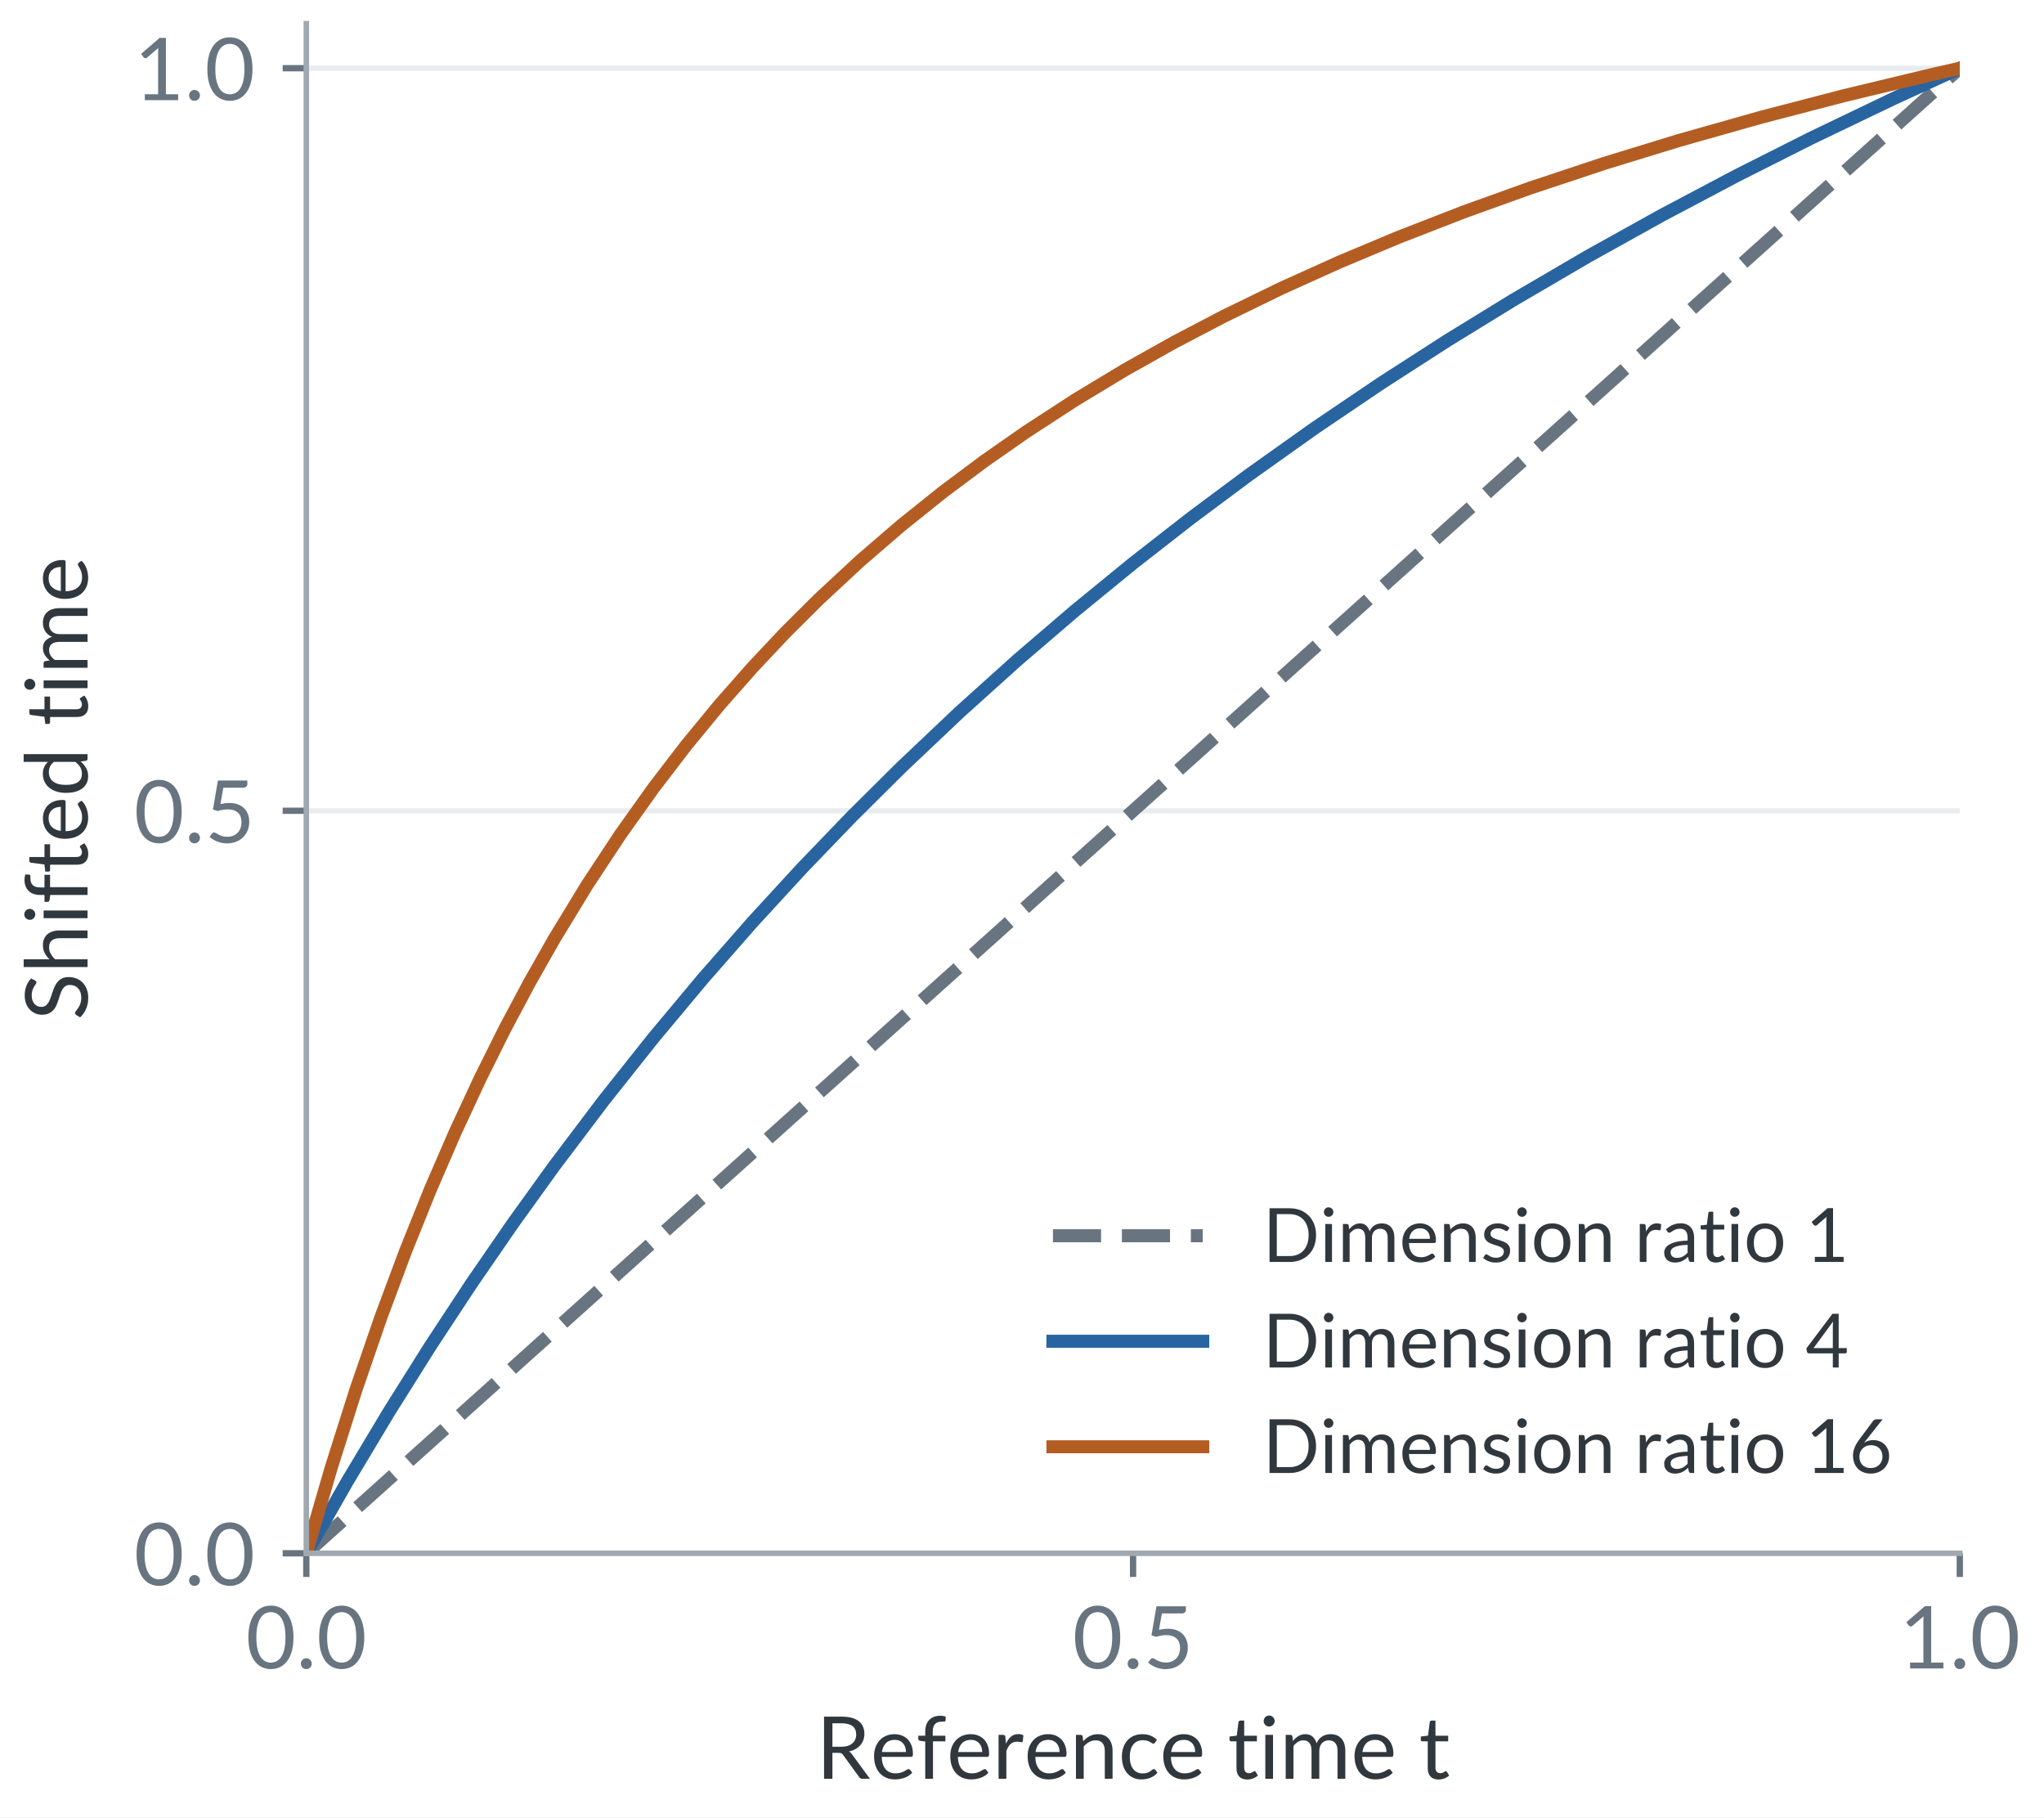
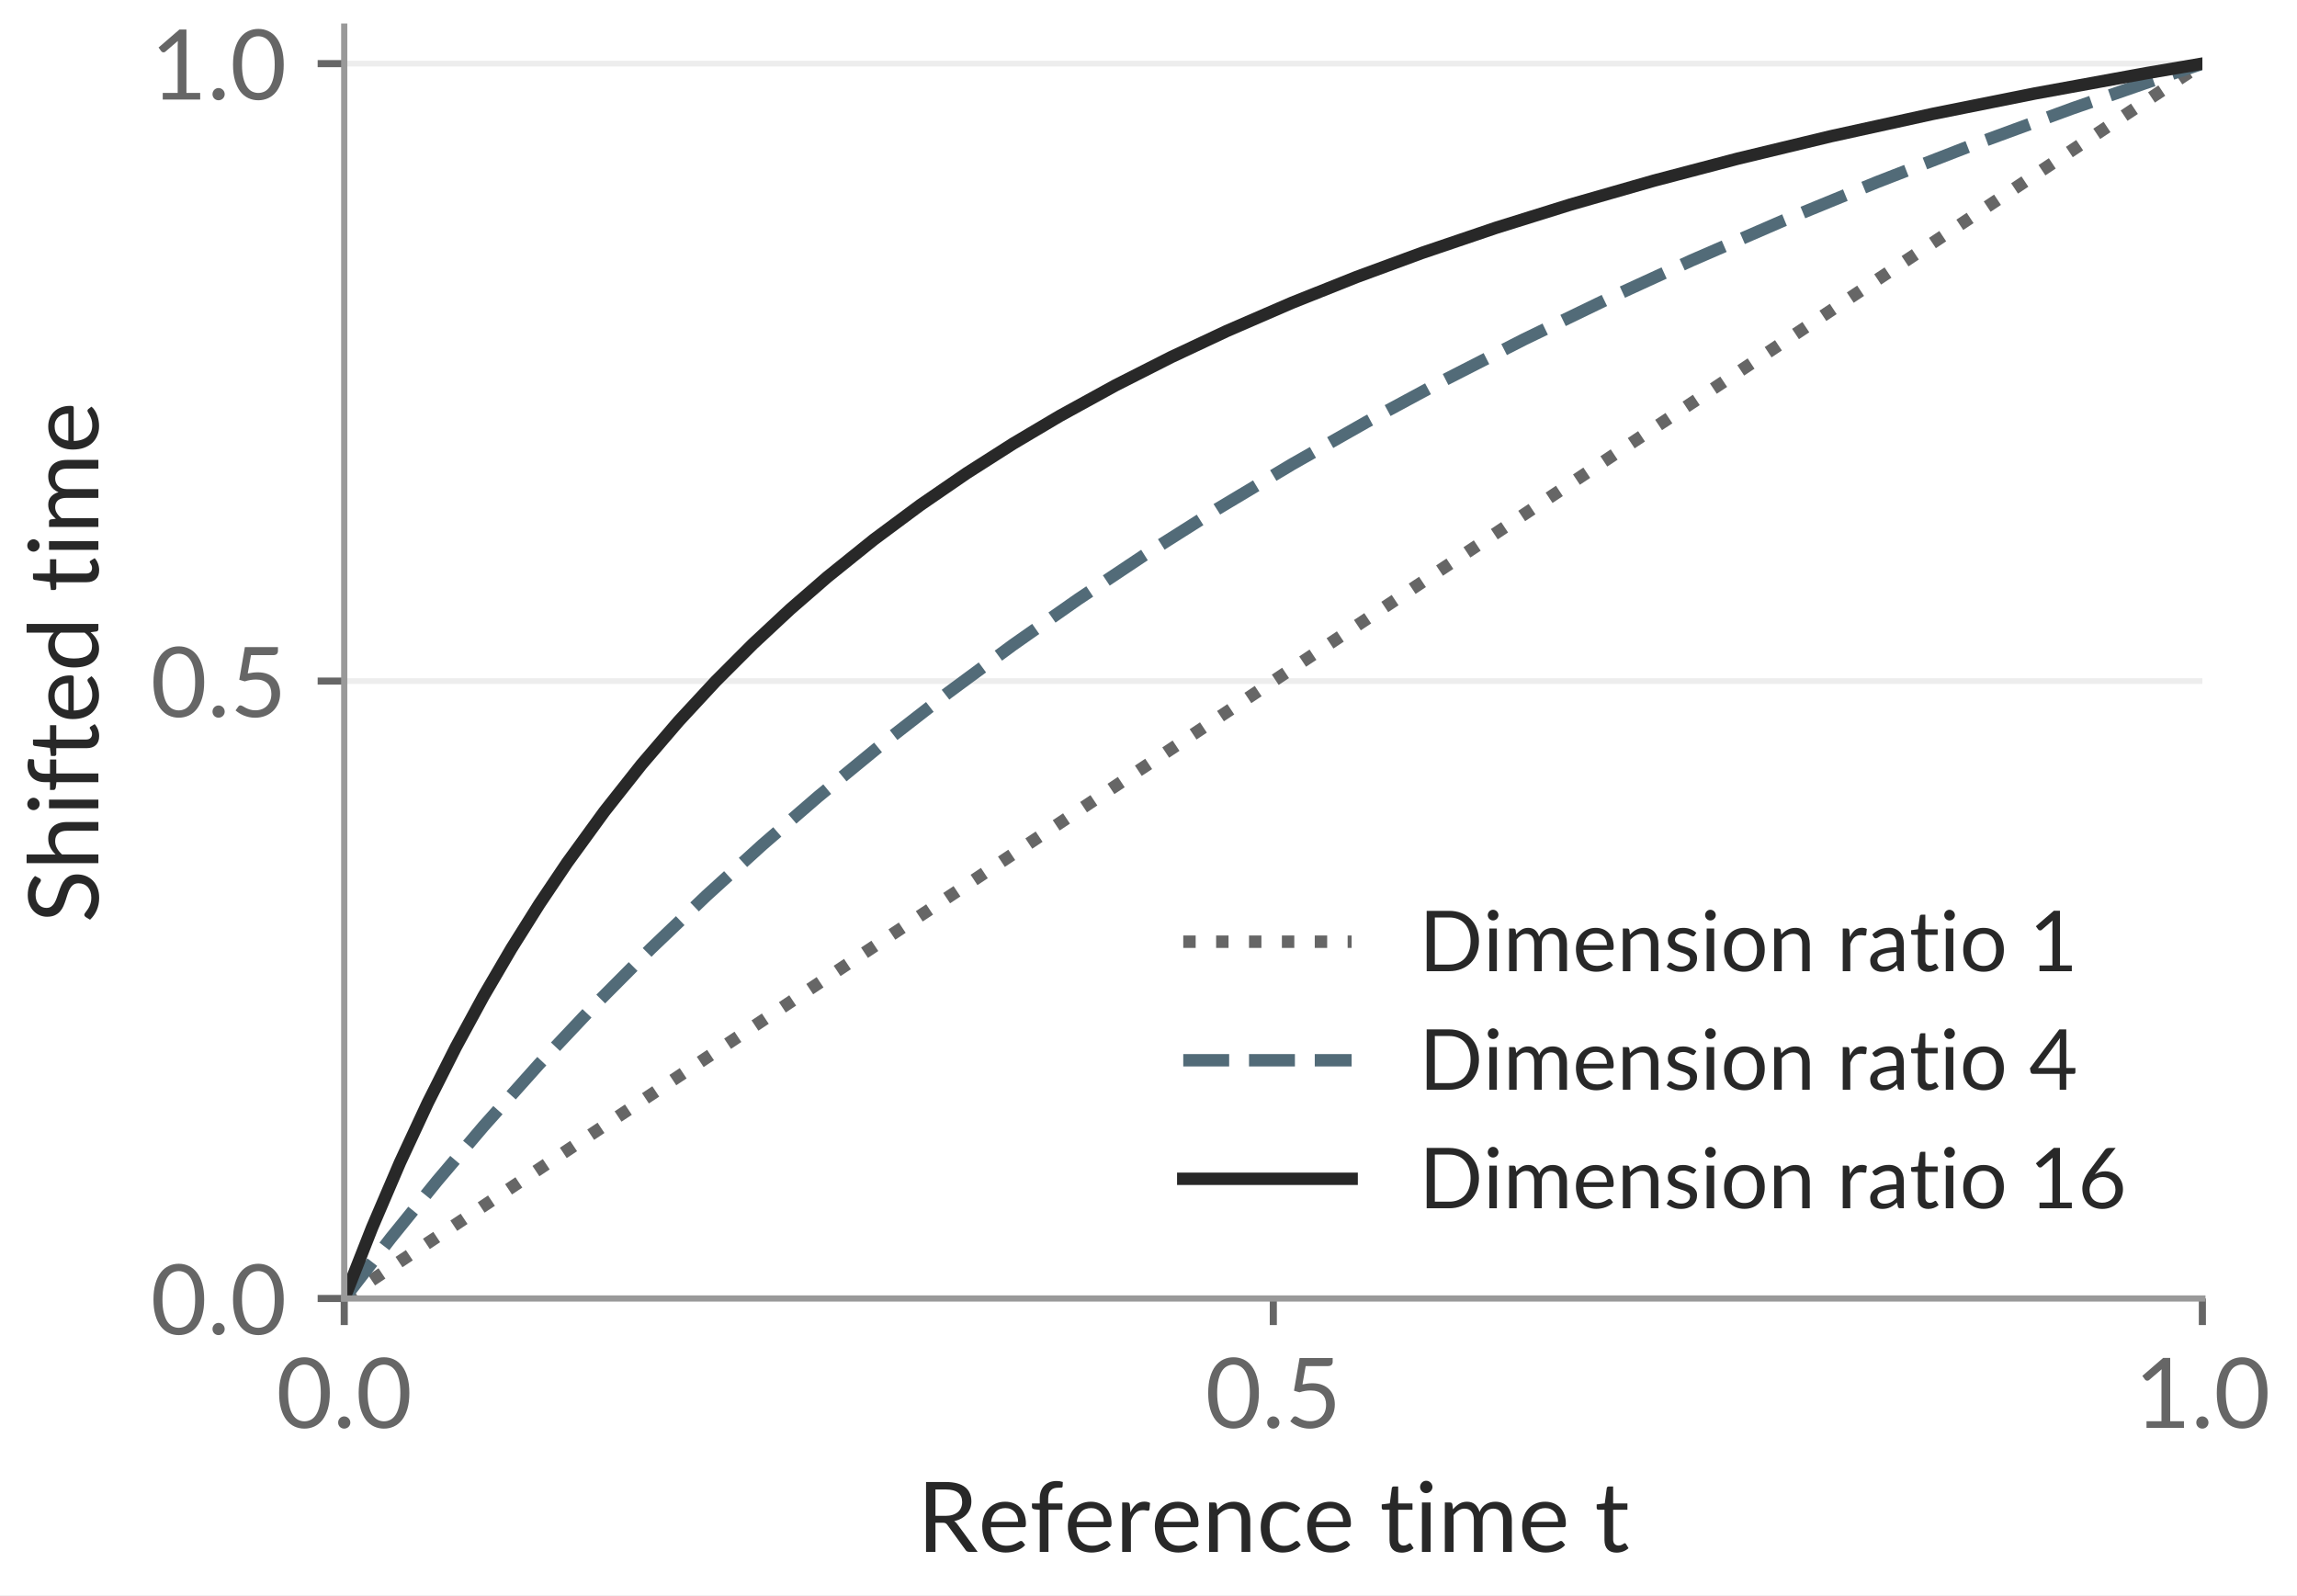
- <svg xmlns="http://www.w3.org/2000/svg" xmlns:xlink="http://www.w3.org/1999/xlink" width="259.2pt" height="230.4pt" viewBox="0 0 259.2 230.4" version="1.1">
+ <svg xmlns="http://www.w3.org/2000/svg" xmlns:xlink="http://www.w3.org/1999/xlink" width="259.2pt" height="180pt" viewBox="0 0 259.2 180" version="1.1">
  <defs>
    <style type="text/css">*{stroke-linejoin: round; stroke-linecap: butt}</style>
  </defs>
  <g id="figure_1">
    <g id="patch_1">
-       <path d="M 0 230.4 L 259.2 230.4 L 259.2 0 L 0 0 z " style="fill: #ffffff" />
+       <path d="M 0 180 L 259.2 180 L 259.2 0 L 0 0 z " style="fill: #ffffff" />
    </g>
    <g id="axes_1">
      <g id="patch_2">
-         <path d="M 38.845 196.921 L 248.522 196.921 L 248.522 3 L 38.845 3 z " style="fill: #ffffff" />
+         <path d="M 38.845 146.521 L 248.522 146.521 L 248.522 3 L 38.845 3 z " style="fill: #ffffff" />
      </g>
      <g id="matplotlib.axis_1">
        <g id="xtick_1">
          <g id="line2d_1">
            <defs>
-               <path id="mcfacce81b4" d="M 0 0 L 0 3 " style="stroke: #687580; stroke-width: 0.8" />
-             </defs>
-             <g>
-               <use xlink:href="#mcfacce81b4" x="38.845" y="196.921" style="fill: #687580; stroke: #687580; stroke-width: 0.8" />
+               <path id="mc2c6fb1d5d" d="M 0 0 L 0 3 " style="stroke: #666666; stroke-width: 0.8" />
+             </defs>
+             <g>
+               <use xlink:href="#mc2c6fb1d5d" x="38.845" y="146.521" style="fill: #666666; stroke: #666666; stroke-width: 0.8" />
            </g>
          </g>
          <g id="text_1">
-             <g style="fill: #687580" transform="translate(31.16727 211.5232) scale(0.11 -0.11)">
+             <g style="fill: #666666" transform="translate(31.16727 161.1232) scale(0.11 -0.11)">
              <defs>
                <path id="Lato-Regular-30" d="M 3520 2291 Q 3520 1690 3390 1250 Q 3261 810 3037 522 Q 2813 234 2507 93 Q 2202 -48 1853 -48 Q 1501 -48 1198 93 Q 896 234 672 522 Q 448 810 320 1250 Q 192 1690 192 2291 Q 192 2893 320 3334 Q 448 3776 672 4065 Q 896 4355 1198 4496 Q 1501 4637 1853 4637 Q 2202 4637 2507 4496 Q 2813 4355 3037 4065 Q 3261 3776 3390 3334 Q 3520 2893 3520 2291 z M 2928 2291 Q 2928 2816 2840 3173 Q 2752 3530 2603 3747 Q 2454 3965 2259 4059 Q 2064 4154 1853 4154 Q 1642 4154 1446 4059 Q 1251 3965 1104 3747 Q 957 3530 869 3173 Q 781 2816 781 2291 Q 781 1766 869 1411 Q 957 1056 1104 838 Q 1251 621 1446 526 Q 1642 432 1853 432 Q 2064 432 2259 526 Q 2454 621 2603 838 Q 2752 1056 2840 1411 Q 2928 1766 2928 2291 z " transform="scale(0.015625)" />
                <path id="Lato-Regular-2e" d="M 355 352 Q 355 435 385 508 Q 416 582 469 636 Q 522 691 595 723 Q 669 755 752 755 Q 835 755 908 723 Q 982 691 1036 636 Q 1091 582 1123 508 Q 1155 435 1155 352 Q 1155 266 1123 194 Q 1091 122 1036 67 Q 982 13 908 -17 Q 835 -48 752 -48 Q 669 -48 595 -17 Q 522 13 469 67 Q 416 122 385 194 Q 355 266 355 352 z " transform="scale(0.015625)" />
              </defs>
              <use xlink:href="#Lato-Regular-30" />
              <use xlink:href="#Lato-Regular-2e" transform="translate(58 0)" />
              <use xlink:href="#Lato-Regular-30" transform="translate(81.60001 0)" />
            </g>
          </g>
        </g>
        <g id="xtick_2">
          <g id="line2d_2">
            <g>
-               <use xlink:href="#mcfacce81b4" x="143.684" y="196.921" style="fill: #687580; stroke: #687580; stroke-width: 0.8" />
+               <use xlink:href="#mc2c6fb1d5d" x="143.684" y="146.521" style="fill: #666666; stroke: #666666; stroke-width: 0.8" />
            </g>
          </g>
          <g id="text_2">
-             <g style="fill: #687580" transform="translate(136.0059 211.5232) scale(0.11 -0.11)">
+             <g style="fill: #666666" transform="translate(136.0059 161.1232) scale(0.11 -0.11)">
              <defs>
                <path id="Lato-Regular-35" d="M 1158 2854 Q 1517 2931 1818 2931 Q 2176 2931 2451 2825 Q 2726 2720 2910 2534 Q 3094 2349 3188 2096 Q 3283 1843 3283 1546 Q 3283 1181 3156 886 Q 3030 592 2808 382 Q 2586 173 2285 61 Q 1984 -51 1635 -51 Q 1434 -51 1248 -11 Q 1062 29 900 96 Q 739 163 601 249 Q 464 336 358 432 L 534 675 Q 592 758 685 758 Q 749 758 829 708 Q 909 659 1024 598 Q 1139 538 1294 488 Q 1450 438 1664 438 Q 1904 438 2096 515 Q 2288 592 2425 734 Q 2563 877 2636 1075 Q 2710 1274 2710 1520 Q 2710 1734 2648 1907 Q 2586 2080 2459 2201 Q 2333 2323 2144 2390 Q 1955 2458 1702 2458 Q 1530 2458 1342 2429 Q 1155 2400 960 2336 L 602 2442 L 970 4586 L 3142 4586 L 3142 4336 Q 3142 4214 3067 4136 Q 2992 4058 2810 4058 L 1370 4058 L 1158 2854 z " transform="scale(0.015625)" />
              </defs>
              <use xlink:href="#Lato-Regular-30" />
              <use xlink:href="#Lato-Regular-2e" transform="translate(58 0)" />
              <use xlink:href="#Lato-Regular-35" transform="translate(81.60001 0)" />
            </g>
          </g>
        </g>
        <g id="xtick_3">
          <g id="line2d_3">
            <g>
-               <use xlink:href="#mcfacce81b4" x="248.522" y="196.921" style="fill: #687580; stroke: #687580; stroke-width: 0.8" />
+               <use xlink:href="#mc2c6fb1d5d" x="248.522" y="146.521" style="fill: #666666; stroke: #666666; stroke-width: 0.8" />
            </g>
          </g>
          <g id="text_3">
-             <g style="fill: #687580" transform="translate(240.8444 211.5232) scale(0.11 -0.11)">
+             <g style="fill: #666666" transform="translate(240.8444 161.1232) scale(0.11 -0.11)">
              <defs>
                <path id="Lato-Regular-31" d="M 3258 435 L 3258 0 L 800 0 L 800 435 L 1782 435 L 1782 3562 Q 1782 3702 1792 3846 L 976 3146 Q 934 3110 892 3102 Q 851 3094 816 3100 Q 781 3107 750 3126 Q 720 3146 704 3168 L 525 3414 L 1891 4595 L 2355 4595 L 2355 435 L 3258 435 z " transform="scale(0.015625)" />
              </defs>
              <use xlink:href="#Lato-Regular-31" />
              <use xlink:href="#Lato-Regular-2e" transform="translate(58 0)" />
              <use xlink:href="#Lato-Regular-30" transform="translate(81.60001 0)" />
            </g>
          </g>
        </g>
        <g id="text_4">
-           <g style="fill: #30383e" transform="translate(103.4914 225.5126) scale(0.11 -0.11)">
+           <g style="fill: #282828" transform="translate(103.4914 175.1126) scale(0.11 -0.11)">
            <defs>
              <path id="Lato-Regular-52" d="M 1856 2365 Q 2125 2365 2331 2430 Q 2538 2496 2677 2616 Q 2816 2736 2886 2902 Q 2957 3069 2957 3270 Q 2957 3680 2688 3888 Q 2419 4096 1882 4096 L 1203 4096 L 1203 2365 L 1856 2365 z M 3974 0 L 3424 0 Q 3254 0 3174 131 L 1984 1770 Q 1930 1846 1867 1880 Q 1805 1914 1674 1914 L 1203 1914 L 1203 0 L 586 0 L 586 4586 L 1882 4586 Q 2317 4586 2633 4498 Q 2950 4410 3156 4243 Q 3363 4077 3462 3841 Q 3562 3606 3562 3315 Q 3562 3072 3485 2861 Q 3408 2650 3262 2482 Q 3117 2314 2907 2195 Q 2698 2077 2432 2016 Q 2550 1949 2637 1821 L 3974 0 z " transform="scale(0.015625)" />
              <path id="Lato-Regular-65" d="M 2621 1974 Q 2621 2173 2565 2337 Q 2509 2502 2401 2622 Q 2294 2742 2140 2808 Q 1987 2874 1792 2874 Q 1382 2874 1144 2635 Q 906 2397 848 1974 L 2621 1974 z M 3082 454 Q 2976 326 2829 232 Q 2682 138 2514 77 Q 2346 16 2166 -14 Q 1987 -45 1811 -45 Q 1475 -45 1192 68 Q 909 182 702 401 Q 496 621 381 944 Q 266 1267 266 1686 Q 266 2026 370 2320 Q 474 2614 669 2830 Q 864 3046 1145 3169 Q 1427 3293 1779 3293 Q 2070 3293 2318 3195 Q 2566 3098 2747 2914 Q 2928 2730 3030 2459 Q 3133 2189 3133 1843 Q 3133 1709 3104 1664 Q 3075 1619 2995 1619 L 829 1619 Q 838 1312 913 1085 Q 989 858 1123 706 Q 1258 554 1443 478 Q 1629 403 1859 403 Q 2074 403 2229 452 Q 2384 502 2496 560 Q 2608 618 2683 667 Q 2758 717 2813 717 Q 2883 717 2922 662 L 3082 454 z " transform="scale(0.015625)" />
              <path id="Lato-Regular-66" d="M 662 0 L 662 2755 L 304 2797 Q 237 2813 193 2846 Q 150 2880 150 2944 L 150 3178 L 662 3178 L 662 3491 Q 662 3770 740 3986 Q 819 4202 964 4350 Q 1110 4499 1315 4576 Q 1520 4653 1776 4653 Q 1994 4653 2176 4589 L 2163 4304 Q 2157 4227 2078 4220 Q 2000 4214 1869 4214 Q 1722 4214 1602 4176 Q 1482 4138 1395 4051 Q 1309 3965 1262 3824 Q 1216 3683 1216 3475 L 1216 3178 L 2150 3178 L 2150 2765 L 1235 2765 L 1235 0 L 662 0 z " transform="scale(0.015625)" />
              <path id="Lato-Regular-72" d="M 992 2592 Q 1146 2925 1370 3112 Q 1594 3299 1917 3299 Q 2019 3299 2113 3276 Q 2208 3254 2282 3206 L 2240 2781 Q 2221 2701 2144 2701 Q 2099 2701 2012 2720 Q 1926 2739 1818 2739 Q 1664 2739 1544 2694 Q 1424 2650 1329 2562 Q 1235 2474 1160 2344 Q 1085 2214 1024 2048 L 1024 0 L 451 0 L 451 3242 L 778 3242 Q 870 3242 905 3206 Q 941 3171 954 3085 L 992 2592 z " transform="scale(0.015625)" />
              <path id="Lato-Regular-6e" d="M 989 2771 Q 1094 2890 1212 2986 Q 1331 3082 1464 3150 Q 1597 3219 1745 3256 Q 1894 3293 2067 3293 Q 2333 3293 2536 3205 Q 2739 3117 2875 2955 Q 3011 2794 3081 2566 Q 3152 2339 3152 2064 L 3152 0 L 2579 0 L 2579 2064 Q 2579 2432 2411 2635 Q 2243 2838 1901 2838 Q 1648 2838 1429 2716 Q 1210 2595 1024 2387 L 1024 0 L 451 0 L 451 3242 L 794 3242 Q 915 3242 944 3123 L 989 2771 z " transform="scale(0.015625)" />
              <path id="Lato-Regular-63" d="M 2707 2666 Q 2682 2630 2656 2611 Q 2630 2592 2586 2592 Q 2538 2592 2480 2632 Q 2422 2672 2337 2720 Q 2253 2768 2129 2808 Q 2006 2848 1827 2848 Q 1587 2848 1404 2763 Q 1222 2678 1099 2518 Q 976 2358 913 2131 Q 851 1904 851 1622 Q 851 1328 918 1099 Q 986 870 1109 715 Q 1232 560 1406 478 Q 1581 397 1798 397 Q 2006 397 2140 446 Q 2275 496 2363 557 Q 2451 618 2510 667 Q 2570 717 2627 717 Q 2698 717 2736 662 L 2896 454 Q 2790 323 2656 230 Q 2522 138 2366 75 Q 2211 13 2041 -16 Q 1872 -45 1696 -45 Q 1392 -45 1131 67 Q 870 179 678 392 Q 486 605 377 915 Q 269 1226 269 1622 Q 269 1984 369 2291 Q 470 2598 664 2820 Q 858 3043 1141 3168 Q 1424 3293 1792 3293 Q 2134 3293 2395 3182 Q 2656 3072 2858 2870 L 2707 2666 z " transform="scale(0.015625)" />
              <path id="Lato-Regular-20" transform="scale(0.015625)" />
              <path id="Lato-Regular-74" d="M 1446 -51 Q 1062 -51 856 163 Q 650 378 650 781 L 650 2765 L 259 2765 Q 208 2765 173 2795 Q 138 2826 138 2890 L 138 3117 L 669 3184 L 800 4186 Q 810 4234 843 4264 Q 877 4294 931 4294 L 1219 4294 L 1219 3178 L 2157 3178 L 2157 2765 L 1219 2765 L 1219 819 Q 1219 614 1318 515 Q 1418 416 1574 416 Q 1664 416 1729 440 Q 1795 464 1843 493 Q 1891 522 1924 546 Q 1958 570 1984 570 Q 2029 570 2064 515 L 2230 243 Q 2083 106 1875 27 Q 1667 -51 1446 -51 z " transform="scale(0.015625)" />
              <path id="Lato-Regular-69" d="M 1053 3242 L 1053 0 L 483 0 L 483 3242 L 1053 3242 z M 1174 4259 Q 1174 4176 1140 4104 Q 1107 4032 1051 3976 Q 995 3920 920 3888 Q 845 3856 762 3856 Q 678 3856 606 3888 Q 534 3920 480 3976 Q 426 4032 394 4104 Q 362 4176 362 4259 Q 362 4342 394 4417 Q 426 4493 480 4549 Q 534 4605 606 4637 Q 678 4669 762 4669 Q 845 4669 920 4637 Q 995 4605 1051 4549 Q 1107 4493 1140 4417 Q 1174 4342 1174 4259 z " transform="scale(0.015625)" />
              <path id="Lato-Regular-6d" d="M 451 0 L 451 3242 L 794 3242 Q 915 3242 944 3123 L 986 2790 Q 1165 3011 1389 3152 Q 1613 3293 1907 3293 Q 2234 3293 2437 3110 Q 2640 2928 2730 2618 Q 2800 2794 2910 2922 Q 3021 3050 3158 3133 Q 3296 3216 3451 3254 Q 3606 3293 3766 3293 Q 4022 3293 4222 3211 Q 4422 3130 4561 2973 Q 4701 2816 4774 2587 Q 4848 2358 4848 2064 L 4848 0 L 4275 0 L 4275 2064 Q 4275 2445 4108 2641 Q 3942 2838 3629 2838 Q 3488 2838 3361 2788 Q 3235 2739 3139 2643 Q 3043 2547 2987 2401 Q 2931 2256 2931 2064 L 2931 0 L 2358 0 L 2358 2064 Q 2358 2454 2201 2646 Q 2045 2838 1744 2838 Q 1533 2838 1353 2724 Q 1174 2611 1024 2416 L 1024 0 L 451 0 z " transform="scale(0.015625)" />
            </defs>
            <use xlink:href="#Lato-Regular-52" />
            <use xlink:href="#Lato-Regular-65" transform="translate(62.65001 0)" />
            <use xlink:href="#Lato-Regular-66" transform="translate(115.45 0)" />
            <use xlink:href="#Lato-Regular-65" transform="translate(150.5 0)" />
            <use xlink:href="#Lato-Regular-72" transform="translate(203.3 0)" />
            <use xlink:href="#Lato-Regular-65" transform="translate(239.7 0)" />
            <use xlink:href="#Lato-Regular-6e" transform="translate(292.5 0)" />
            <use xlink:href="#Lato-Regular-63" transform="translate(348.3 0)" />
            <use xlink:href="#Lato-Regular-65" transform="translate(396.05 0)" />
            <use xlink:href="#Lato-Regular-20" transform="translate(448.85 0)" />
            <use xlink:href="#Lato-Regular-74" transform="translate(474.45 0)" />
            <use xlink:href="#Lato-Regular-69" transform="translate(510.3 0)" />
            <use xlink:href="#Lato-Regular-6d" transform="translate(534.3 0)" />
            <use xlink:href="#Lato-Regular-65" transform="translate(616.5501 0)" />
            <use xlink:href="#Lato-Regular-20" transform="translate(669.3501 0)" />
            <use xlink:href="#Lato-Regular-74" transform="translate(694.9501 0)" />
          </g>
        </g>
      </g>
      <g id="matplotlib.axis_2">
        <g id="ytick_1">
          <g id="line2d_4">
-             <path d="M 38.845 196.921 L 248.522 196.921 " clip-path="url(#pa5c9533eee)" style="fill: none; stroke: #e8ecef; stroke-width: 0.65; stroke-linecap: square" />
+             <path d="M 38.845 146.521 L 248.522 146.521 " clip-path="url(#pfca1207cab)" style="fill: none; stroke: #ededed; stroke-width: 0.65; stroke-linecap: square" />
          </g>
          <g id="line2d_5">
            <defs>
-               <path id="m121368e97e" d="M 0 0 L -3 0 " style="stroke: #687580; stroke-width: 0.8" />
-             </defs>
-             <g>
-               <use xlink:href="#m121368e97e" x="38.845" y="196.921" style="fill: #687580; stroke: #687580; stroke-width: 0.8" />
+               <path id="mf7543dabbe" d="M 0 0 L -3 0 " style="stroke: #666666; stroke-width: 0.8" />
+             </defs>
+             <g>
+               <use xlink:href="#mf7543dabbe" x="38.845" y="146.521" style="fill: #666666; stroke: #666666; stroke-width: 0.8" />
            </g>
          </g>
          <g id="text_5">
-             <g style="fill: #687580" transform="translate(16.98962 200.9721) scale(0.11 -0.11)">
+             <g style="fill: #666666" transform="translate(16.98962 150.5721) scale(0.11 -0.11)">
              <use xlink:href="#Lato-Regular-30" />
              <use xlink:href="#Lato-Regular-2e" transform="translate(58 0)" />
              <use xlink:href="#Lato-Regular-30" transform="translate(81.60001 0)" />
            </g>
          </g>
        </g>
        <g id="ytick_2">
          <g id="line2d_6">
-             <path d="M 38.845 102.785 L 248.522 102.785 " clip-path="url(#pa5c9533eee)" style="fill: none; stroke: #e8ecef; stroke-width: 0.65; stroke-linecap: square" />
+             <path d="M 38.845 76.851 L 248.522 76.851 " clip-path="url(#pfca1207cab)" style="fill: none; stroke: #ededed; stroke-width: 0.65; stroke-linecap: square" />
          </g>
          <g id="line2d_7">
            <g>
-               <use xlink:href="#m121368e97e" x="38.845" y="102.785" style="fill: #687580; stroke: #687580; stroke-width: 0.8" />
+               <use xlink:href="#mf7543dabbe" x="38.845" y="76.851" style="fill: #666666; stroke: #666666; stroke-width: 0.8" />
            </g>
          </g>
          <g id="text_6">
-             <g style="fill: #687580" transform="translate(16.98962 106.8358) scale(0.11 -0.11)">
+             <g style="fill: #666666" transform="translate(16.98962 80.90183) scale(0.11 -0.11)">
              <use xlink:href="#Lato-Regular-30" />
              <use xlink:href="#Lato-Regular-2e" transform="translate(58 0)" />
              <use xlink:href="#Lato-Regular-35" transform="translate(81.60001 0)" />
            </g>
          </g>
        </g>
        <g id="ytick_3">
          <g id="line2d_8">
-             <path d="M 38.845 8.648 L 248.522 8.648 " clip-path="url(#pa5c9533eee)" style="fill: none; stroke: #e8ecef; stroke-width: 0.65; stroke-linecap: square" />
+             <path d="M 38.845 7.18 L 248.522 7.18 " clip-path="url(#pfca1207cab)" style="fill: none; stroke: #ededed; stroke-width: 0.65; stroke-linecap: square" />
          </g>
          <g id="line2d_9">
            <g>
-               <use xlink:href="#m121368e97e" x="38.845" y="8.648" style="fill: #687580; stroke: #687580; stroke-width: 0.8" />
+               <use xlink:href="#mf7543dabbe" x="38.845" y="7.18" style="fill: #666666; stroke: #666666; stroke-width: 0.8" />
            </g>
          </g>
          <g id="text_7">
-             <g style="fill: #687580" transform="translate(16.98962 12.69951) scale(0.11 -0.11)">
+             <g style="fill: #666666" transform="translate(16.98962 11.23155) scale(0.11 -0.11)">
              <use xlink:href="#Lato-Regular-31" />
              <use xlink:href="#Lato-Regular-2e" transform="translate(58 0)" />
              <use xlink:href="#Lato-Regular-30" transform="translate(81.60001 0)" />
            </g>
          </g>
        </g>
        <g id="text_8">
-           <g style="fill: #30383e" transform="translate(11.10243 129.3427) rotate(-90) scale(0.11 -0.11)">
+           <g style="fill: #282828" transform="translate(11.10243 104.1427) rotate(-90) scale(0.11 -0.11)">
            <defs>
              <path id="Lato-Regular-53" d="M 2931 3869 Q 2902 3821 2868 3797 Q 2835 3773 2787 3773 Q 2733 3773 2659 3827 Q 2586 3882 2475 3947 Q 2365 4013 2209 4067 Q 2054 4122 1834 4122 Q 1626 4122 1467 4066 Q 1309 4010 1201 3914 Q 1094 3818 1040 3688 Q 986 3558 986 3408 Q 986 3216 1080 3089 Q 1174 2963 1329 2873 Q 1485 2784 1681 2718 Q 1878 2653 2084 2582 Q 2291 2512 2488 2424 Q 2685 2336 2840 2201 Q 2995 2067 3089 1872 Q 3184 1677 3184 1392 Q 3184 1091 3081 827 Q 2979 563 2782 368 Q 2586 173 2299 61 Q 2013 -51 1648 -51 Q 1200 -51 835 110 Q 470 272 211 547 L 390 842 Q 416 877 453 901 Q 490 925 534 925 Q 576 925 629 891 Q 682 858 749 806 Q 816 755 902 694 Q 989 634 1099 582 Q 1210 531 1350 497 Q 1491 464 1667 464 Q 1888 464 2061 525 Q 2234 586 2354 696 Q 2474 806 2538 960 Q 2602 1114 2602 1302 Q 2602 1510 2507 1643 Q 2413 1776 2259 1865 Q 2106 1955 1907 2017 Q 1709 2080 1504 2145 Q 1299 2211 1100 2297 Q 902 2384 748 2521 Q 595 2659 500 2865 Q 406 3072 406 3376 Q 406 3619 500 3846 Q 595 4074 776 4250 Q 957 4426 1221 4531 Q 1485 4637 1827 4637 Q 2211 4637 2526 4515 Q 2842 4394 3082 4163 L 2931 3869 z " transform="scale(0.015625)" />
              <path id="Lato-Regular-68" d="M 1024 2810 Q 1232 3030 1485 3161 Q 1738 3293 2067 3293 Q 2333 3293 2536 3205 Q 2739 3117 2875 2955 Q 3011 2794 3081 2566 Q 3152 2339 3152 2064 L 3152 0 L 2579 0 L 2579 2064 Q 2579 2432 2411 2635 Q 2243 2838 1901 2838 Q 1648 2838 1429 2716 Q 1210 2595 1024 2387 L 1024 0 L 451 0 L 451 4714 L 1024 4714 L 1024 2810 z " transform="scale(0.015625)" />
              <path id="Lato-Regular-64" d="M 2563 2470 Q 2403 2685 2217 2769 Q 2032 2854 1802 2854 Q 1350 2854 1107 2531 Q 864 2208 864 1610 Q 864 1293 918 1067 Q 973 842 1078 696 Q 1184 550 1337 483 Q 1491 416 1686 416 Q 1968 416 2177 544 Q 2387 672 2563 906 L 2563 2470 z M 3133 4714 L 3133 0 L 2794 0 Q 2672 0 2640 118 L 2589 512 Q 2381 262 2115 108 Q 1850 -45 1501 -45 Q 1222 -45 995 62 Q 768 170 608 378 Q 448 586 361 896 Q 275 1206 275 1610 Q 275 1968 371 2277 Q 467 2586 646 2813 Q 826 3040 1086 3169 Q 1347 3299 1674 3299 Q 1971 3299 2184 3198 Q 2397 3098 2563 2918 L 2563 4714 L 3133 4714 z " transform="scale(0.015625)" />
            </defs>
            <use xlink:href="#Lato-Regular-53" />
            <use xlink:href="#Lato-Regular-68" transform="translate(54.25 0)" />
            <use xlink:href="#Lato-Regular-69" transform="translate(110.05 0)" />
            <use xlink:href="#Lato-Regular-66" transform="translate(134.05 0)" />
            <use xlink:href="#Lato-Regular-74" transform="translate(169.1 0)" />
            <use xlink:href="#Lato-Regular-65" transform="translate(204.95 0)" />
            <use xlink:href="#Lato-Regular-64" transform="translate(257.75 0)" />
            <use xlink:href="#Lato-Regular-20" transform="translate(313.75 0)" />
            <use xlink:href="#Lato-Regular-74" transform="translate(339.35 0)" />
            <use xlink:href="#Lato-Regular-69" transform="translate(375.2 0)" />
            <use xlink:href="#Lato-Regular-6d" transform="translate(399.2 0)" />
            <use xlink:href="#Lato-Regular-65" transform="translate(481.45 0)" />
          </g>
        </g>
      </g>
      <g id="line2d_10">
-         <path d="M 38.845 196.921 L 248.522 8.648 L 248.522 8.648 " clip-path="url(#pa5c9533eee)" style="fill: none; stroke-dasharray: 6.105,2.64; stroke-dashoffset: 0; stroke: #687580; stroke-width: 1.65" />
+         <path d="M 38.845 146.521 L 248.522 7.18 L 248.522 7.18 " clip-path="url(#pfca1207cab)" style="fill: none; stroke-dasharray: 1.4,2.31; stroke-dashoffset: 0; stroke: #666666; stroke-width: 1.4" />
      </g>
      <g id="line2d_11">
-         <path d="M 38.845 196.921 L 44.087 187.737 L 49.329 178.99 L 54.571 170.65 L 59.813 162.69 L 65.055 155.083 L 70.297 147.806 L 76.587 139.482 L 82.877 131.57 L 89.167 124.041 L 95.458 116.868 L 101.748 110.026 L 108.038 103.493 L 114.329 97.247 L 121.667 90.301 L 129.006 83.694 L 136.345 77.403 L 143.684 71.406 L 151.022 65.682 L 158.361 60.214 L 166.748 54.255 L 175.135 48.585 L 183.522 43.184 L 191.909 38.032 L 201.345 32.514 L 210.78 27.269 L 220.216 22.277 L 229.651 17.52 L 240.135 12.491 L 248.522 8.648 L 248.522 8.648 " clip-path="url(#pa5c9533eee)" style="fill: none; stroke: #2864a0; stroke-width: 1.65; stroke-linecap: square" />
+         <path d="M 38.845 146.521 L 44.087 139.724 L 49.329 133.25 L 54.571 127.078 L 60.861 120.04 L 67.151 113.374 L 73.442 107.051 L 79.732 101.046 L 86.022 95.335 L 92.313 89.897 L 99.651 83.872 L 106.99 78.165 L 114.329 72.752 L 121.667 67.611 L 129.006 62.722 L 137.393 57.419 L 145.78 52.397 L 154.167 47.634 L 162.554 43.111 L 171.99 38.287 L 181.425 33.722 L 190.861 29.394 L 201.345 24.843 L 211.829 20.542 L 222.312 16.47 L 233.845 12.234 L 245.377 8.233 L 248.522 7.18 L 248.522 7.18 " clip-path="url(#pfca1207cab)" style="fill: none; stroke-dasharray: 5.18,2.24; stroke-dashoffset: 0; stroke: #526b78; stroke-width: 1.4" />
      </g>
      <g id="line2d_12">
-         <path d="M 38.845 196.921 L 41.99 186.111 L 45.135 176.194 L 48.28 167.063 L 51.426 158.628 L 54.571 150.813 L 57.716 143.552 L 60.861 136.788 L 64.006 130.472 L 67.151 124.56 L 70.297 119.015 L 74.49 112.136 L 78.684 105.783 L 82.877 99.897 L 87.071 94.429 L 91.264 89.337 L 95.458 84.582 L 99.651 80.132 L 103.845 75.958 L 109.087 71.093 L 114.329 66.578 L 119.571 62.378 L 124.813 58.46 L 130.054 54.798 L 136.345 50.705 L 142.635 46.909 L 148.925 43.378 L 155.216 40.086 L 162.554 36.515 L 169.893 33.206 L 177.232 30.129 L 185.619 26.868 L 194.006 23.851 L 203.442 20.714 L 212.877 17.819 L 223.361 14.855 L 233.845 12.126 L 245.377 9.362 L 248.522 8.648 L 248.522 8.648 " clip-path="url(#pa5c9533eee)" style="fill: none; stroke: #b45d23; stroke-width: 1.65; stroke-linecap: square" />
+         <path d="M 38.845 146.521 L 41.99 138.521 L 45.135 131.181 L 48.28 124.423 L 51.426 118.181 L 54.571 112.397 L 57.716 107.023 L 60.861 102.017 L 64.006 97.342 L 68.2 91.57 L 72.393 86.266 L 76.587 81.375 L 80.78 76.851 L 84.974 72.654 L 89.167 68.75 L 93.361 65.109 L 98.603 60.889 L 103.845 56.997 L 109.087 53.396 L 114.329 50.054 L 119.571 46.946 L 125.861 43.49 L 132.151 40.3 L 138.442 37.347 L 145.78 34.167 L 153.119 31.241 L 160.458 28.539 L 168.845 25.694 L 177.232 23.078 L 186.667 20.376 L 196.103 17.899 L 206.587 15.377 L 218.119 12.848 L 229.651 10.543 L 242.232 8.25 L 248.522 7.18 L 248.522 7.18 " clip-path="url(#pfca1207cab)" style="fill: none; stroke: #282828; stroke-width: 1.4; stroke-linecap: square" />
      </g>
      <g id="patch_3">
-         <path d="M 38.845 196.921 L 38.845 3 " style="fill: none; stroke: #a1a9b0; stroke-width: 0.7; stroke-linejoin: miter; stroke-linecap: square" />
+         <path d="M 38.845 146.521 L 38.845 3 " style="fill: none; stroke: #999999; stroke-width: 0.7; stroke-linejoin: miter; stroke-linecap: square" />
      </g>
      <g id="patch_4">
-         <path d="M 38.845 196.921 L 248.522 196.921 " style="fill: none; stroke: #a1a9b0; stroke-width: 0.7; stroke-linejoin: miter; stroke-linecap: square" />
+         <path d="M 38.845 146.521 L 248.522 146.521 " style="fill: none; stroke: #999999; stroke-width: 0.7; stroke-linejoin: miter; stroke-linecap: square" />
      </g>
      <g id="legend_1">
        <g id="line2d_13">
-           <path d="M 133.522 156.662 L 143.022 156.662 L 152.522 156.662 " style="fill: none; stroke-dasharray: 6.105,2.64; stroke-dashoffset: 0; stroke: #687580; stroke-width: 1.65" />
+           <path d="M 133.522 106.262 L 143.022 106.262 L 152.522 106.262 " style="fill: none; stroke-dasharray: 1.4,2.31; stroke-dashoffset: 0; stroke: #666666; stroke-width: 1.4" />
        </g>
        <g id="text_9">
-           <g style="fill: #30383e" transform="translate(160.1216 159.9868) scale(0.095 -0.095)">
+           <g style="fill: #282828" transform="translate(160.1216 109.5868) scale(0.095 -0.095)">
            <defs>
              <path id="Lato-Regular-44" d="M 4560 2291 Q 4560 1776 4397 1353 Q 4234 931 3936 630 Q 3638 330 3220 165 Q 2803 0 2298 0 L 586 0 L 586 4586 L 2298 4586 Q 2803 4586 3220 4421 Q 3638 4256 3936 3953 Q 4234 3651 4397 3228 Q 4560 2806 4560 2291 z M 3923 2291 Q 3923 2714 3808 3046 Q 3693 3379 3481 3609 Q 3270 3840 2969 3961 Q 2669 4083 2298 4083 L 1206 4083 L 1206 502 L 2298 502 Q 2669 502 2969 624 Q 3270 746 3481 974 Q 3693 1203 3808 1536 Q 3923 1869 3923 2291 z " transform="scale(0.015625)" />
              <path id="Lato-Regular-73" d="M 2339 2707 Q 2301 2637 2221 2637 Q 2173 2637 2112 2672 Q 2051 2707 1963 2750 Q 1875 2794 1753 2830 Q 1632 2867 1466 2867 Q 1322 2867 1206 2830 Q 1091 2794 1009 2730 Q 928 2666 885 2581 Q 842 2496 842 2397 Q 842 2272 914 2189 Q 986 2106 1104 2045 Q 1222 1984 1372 1937 Q 1523 1891 1681 1838 Q 1840 1786 1990 1722 Q 2141 1658 2259 1562 Q 2378 1466 2450 1326 Q 2522 1187 2522 992 Q 2522 768 2442 577 Q 2362 387 2205 248 Q 2048 109 1821 29 Q 1594 -51 1296 -51 Q 957 -51 681 59 Q 406 170 214 342 L 349 560 Q 374 602 409 624 Q 445 646 499 646 Q 557 646 621 601 Q 685 557 776 502 Q 867 448 998 403 Q 1130 358 1325 358 Q 1491 358 1616 401 Q 1741 445 1824 518 Q 1907 592 1947 688 Q 1987 784 1987 893 Q 1987 1027 1915 1115 Q 1843 1203 1724 1265 Q 1606 1328 1454 1374 Q 1302 1421 1144 1472 Q 986 1523 834 1588 Q 682 1654 563 1753 Q 445 1853 373 1998 Q 301 2144 301 2352 Q 301 2538 377 2709 Q 454 2880 601 3009 Q 749 3139 963 3216 Q 1178 3293 1453 3293 Q 1773 3293 2027 3192 Q 2282 3091 2467 2915 L 2339 2707 z " transform="scale(0.015625)" />
              <path id="Lato-Regular-6f" d="M 1818 3293 Q 2173 3293 2457 3174 Q 2742 3056 2944 2838 Q 3146 2621 3253 2312 Q 3360 2003 3360 1622 Q 3360 1238 3253 931 Q 3146 624 2944 406 Q 2742 189 2457 72 Q 2173 -45 1818 -45 Q 1459 -45 1172 72 Q 886 189 684 406 Q 483 624 376 931 Q 269 1238 269 1622 Q 269 2003 376 2312 Q 483 2621 684 2838 Q 886 3056 1172 3174 Q 1459 3293 1818 3293 z M 1818 400 Q 2298 400 2534 721 Q 2771 1043 2771 1619 Q 2771 2198 2534 2521 Q 2298 2845 1818 2845 Q 1574 2845 1393 2761 Q 1213 2678 1093 2521 Q 973 2365 913 2136 Q 854 1907 854 1619 Q 854 1043 1092 721 Q 1331 400 1818 400 z " transform="scale(0.015625)" />
              <path id="Lato-Regular-61" d="M 2208 1459 Q 1814 1446 1537 1396 Q 1261 1347 1086 1267 Q 912 1187 833 1078 Q 755 970 755 835 Q 755 707 796 614 Q 838 522 910 462 Q 982 403 1080 376 Q 1178 349 1290 349 Q 1440 349 1565 379 Q 1690 410 1800 467 Q 1910 525 2011 605 Q 2112 685 2208 787 L 2208 1459 z M 368 2784 Q 637 3043 947 3171 Q 1258 3299 1635 3299 Q 1907 3299 2118 3209 Q 2330 3120 2474 2960 Q 2618 2800 2691 2573 Q 2765 2346 2765 2074 L 2765 0 L 2512 0 Q 2429 0 2384 27 Q 2339 54 2314 134 L 2250 442 Q 2122 323 2000 232 Q 1878 141 1744 78 Q 1610 16 1458 -17 Q 1306 -51 1120 -51 Q 931 -51 764 1 Q 598 54 475 160 Q 352 266 280 427 Q 208 589 208 810 Q 208 1002 313 1179 Q 419 1357 656 1494 Q 893 1632 1273 1720 Q 1654 1808 2208 1821 L 2208 2074 Q 2208 2451 2045 2644 Q 1882 2838 1568 2838 Q 1357 2838 1214 2785 Q 1072 2733 968 2667 Q 864 2602 789 2549 Q 714 2496 640 2496 Q 582 2496 540 2526 Q 499 2557 470 2602 L 368 2784 z " transform="scale(0.015625)" />
            </defs>
            <use xlink:href="#Lato-Regular-44" />
            <use xlink:href="#Lato-Regular-69" transform="translate(76.05002 0)" />
            <use xlink:href="#Lato-Regular-6d" transform="translate(100.05 0)" />
            <use xlink:href="#Lato-Regular-65" transform="translate(182.3 0)" />
            <use xlink:href="#Lato-Regular-6e" transform="translate(235.1 0)" />
            <use xlink:href="#Lato-Regular-73" transform="translate(290.9 0)" />
            <use xlink:href="#Lato-Regular-69" transform="translate(334.2 0)" />
            <use xlink:href="#Lato-Regular-6f" transform="translate(358.2 0)" />
            <use xlink:href="#Lato-Regular-6e" transform="translate(414.9001 0)" />
            <use xlink:href="#Lato-Regular-20" transform="translate(470.7001 0)" />
            <use xlink:href="#Lato-Regular-72" transform="translate(496.3001 0)" />
            <use xlink:href="#Lato-Regular-61" transform="translate(532.7001 0)" />
            <use xlink:href="#Lato-Regular-74" transform="translate(582.4001 0)" />
            <use xlink:href="#Lato-Regular-69" transform="translate(618.2501 0)" />
            <use xlink:href="#Lato-Regular-6f" transform="translate(642.2501 0)" />
            <use xlink:href="#Lato-Regular-20" transform="translate(698.9501 0)" />
            <use xlink:href="#Lato-Regular-31" transform="translate(724.5501 0)" />
          </g>
        </g>
        <g id="line2d_14">
-           <path d="M 133.522 170.039 L 143.022 170.039 L 152.522 170.039 " style="fill: none; stroke: #2864a0; stroke-width: 1.65; stroke-linecap: square" />
+           <path d="M 133.522 119.639 L 143.022 119.639 L 152.522 119.639 " style="fill: none; stroke-dasharray: 5.18,2.24; stroke-dashoffset: 0; stroke: #526b78; stroke-width: 1.4" />
        </g>
        <g id="text_10">
-           <g style="fill: #30383e" transform="translate(160.1216 173.364) scale(0.095 -0.095)">
+           <g style="fill: #282828" transform="translate(160.1216 122.964) scale(0.095 -0.095)">
            <defs>
              <path id="Lato-Regular-34" d="M 2336 1654 L 2336 3546 Q 2336 3629 2342 3728 Q 2349 3827 2362 3930 L 691 1654 L 2336 1654 z M 3530 1654 L 3530 1328 Q 3530 1277 3499 1241 Q 3469 1206 3405 1206 L 2835 1206 L 2835 0 L 2336 0 L 2336 1206 L 301 1206 Q 237 1206 190 1243 Q 144 1280 131 1334 L 74 1626 L 2304 4586 L 2835 4586 L 2835 1654 L 3530 1654 z " transform="scale(0.015625)" />
            </defs>
            <use xlink:href="#Lato-Regular-44" />
            <use xlink:href="#Lato-Regular-69" transform="translate(76.05002 0)" />
            <use xlink:href="#Lato-Regular-6d" transform="translate(100.05 0)" />
            <use xlink:href="#Lato-Regular-65" transform="translate(182.3 0)" />
            <use xlink:href="#Lato-Regular-6e" transform="translate(235.1 0)" />
            <use xlink:href="#Lato-Regular-73" transform="translate(290.9 0)" />
            <use xlink:href="#Lato-Regular-69" transform="translate(334.2 0)" />
            <use xlink:href="#Lato-Regular-6f" transform="translate(358.2 0)" />
            <use xlink:href="#Lato-Regular-6e" transform="translate(414.9001 0)" />
            <use xlink:href="#Lato-Regular-20" transform="translate(470.7001 0)" />
            <use xlink:href="#Lato-Regular-72" transform="translate(496.3001 0)" />
            <use xlink:href="#Lato-Regular-61" transform="translate(532.7001 0)" />
            <use xlink:href="#Lato-Regular-74" transform="translate(582.4001 0)" />
            <use xlink:href="#Lato-Regular-69" transform="translate(618.2501 0)" />
            <use xlink:href="#Lato-Regular-6f" transform="translate(642.2501 0)" />
            <use xlink:href="#Lato-Regular-20" transform="translate(698.9501 0)" />
            <use xlink:href="#Lato-Regular-34" transform="translate(724.5501 0)" />
          </g>
        </g>
        <g id="line2d_15">
-           <path d="M 133.522 183.416 L 143.022 183.416 L 152.522 183.416 " style="fill: none; stroke: #b45d23; stroke-width: 1.65; stroke-linecap: square" />
+           <path d="M 133.522 133.016 L 143.022 133.016 L 152.522 133.016 " style="fill: none; stroke: #282828; stroke-width: 1.4; stroke-linecap: square" />
        </g>
        <g id="text_11">
-           <g style="fill: #30383e" transform="translate(160.1216 186.7412) scale(0.095 -0.095)">
+           <g style="fill: #282828" transform="translate(160.1216 136.3412) scale(0.095 -0.095)">
            <defs>
              <path id="Lato-Regular-36" d="M 1850 422 Q 2080 422 2267 496 Q 2454 570 2587 701 Q 2720 832 2792 1011 Q 2864 1190 2864 1402 Q 2864 1626 2793 1806 Q 2723 1987 2593 2113 Q 2464 2240 2285 2307 Q 2106 2374 1891 2374 Q 1661 2374 1475 2296 Q 1290 2218 1160 2085 Q 1030 1952 961 1777 Q 893 1603 893 1414 Q 893 1194 957 1011 Q 1021 829 1144 697 Q 1267 566 1444 494 Q 1622 422 1850 422 z M 1517 2867 Q 1456 2790 1400 2718 Q 1344 2646 1293 2576 Q 1456 2688 1651 2749 Q 1846 2810 2077 2810 Q 2355 2810 2601 2718 Q 2848 2627 3032 2452 Q 3216 2278 3325 2024 Q 3434 1770 3434 1443 Q 3434 1126 3318 854 Q 3203 582 2996 380 Q 2790 179 2500 64 Q 2211 -51 1862 -51 Q 1517 -51 1235 59 Q 954 170 757 373 Q 560 576 453 865 Q 346 1155 346 1514 Q 346 1814 478 2155 Q 611 2496 902 2883 L 2067 4448 Q 2112 4506 2190 4546 Q 2269 4586 2371 4586 L 2877 4586 L 1517 2867 z " transform="scale(0.015625)" />
            </defs>
            <use xlink:href="#Lato-Regular-44" />
            <use xlink:href="#Lato-Regular-69" transform="translate(76.05002 0)" />
            <use xlink:href="#Lato-Regular-6d" transform="translate(100.05 0)" />
            <use xlink:href="#Lato-Regular-65" transform="translate(182.3 0)" />
            <use xlink:href="#Lato-Regular-6e" transform="translate(235.1 0)" />
            <use xlink:href="#Lato-Regular-73" transform="translate(290.9 0)" />
            <use xlink:href="#Lato-Regular-69" transform="translate(334.2 0)" />
            <use xlink:href="#Lato-Regular-6f" transform="translate(358.2 0)" />
            <use xlink:href="#Lato-Regular-6e" transform="translate(414.9001 0)" />
            <use xlink:href="#Lato-Regular-20" transform="translate(470.7001 0)" />
            <use xlink:href="#Lato-Regular-72" transform="translate(496.3001 0)" />
            <use xlink:href="#Lato-Regular-61" transform="translate(532.7001 0)" />
            <use xlink:href="#Lato-Regular-74" transform="translate(582.4001 0)" />
            <use xlink:href="#Lato-Regular-69" transform="translate(618.2501 0)" />
            <use xlink:href="#Lato-Regular-6f" transform="translate(642.2501 0)" />
            <use xlink:href="#Lato-Regular-20" transform="translate(698.9501 0)" />
            <use xlink:href="#Lato-Regular-31" transform="translate(724.5501 0)" />
            <use xlink:href="#Lato-Regular-36" transform="translate(782.5501 0)" />
          </g>
        </g>
      </g>
    </g>
  </g>
  <defs>
-     <clipPath id="pa5c9533eee">
-       <rect x="38.845" y="3" width="209.677" height="193.921" />
+     <clipPath id="pfca1207cab">
+       <rect x="38.845" y="3" width="209.677" height="143.521" />
    </clipPath>
  </defs>
</svg>
